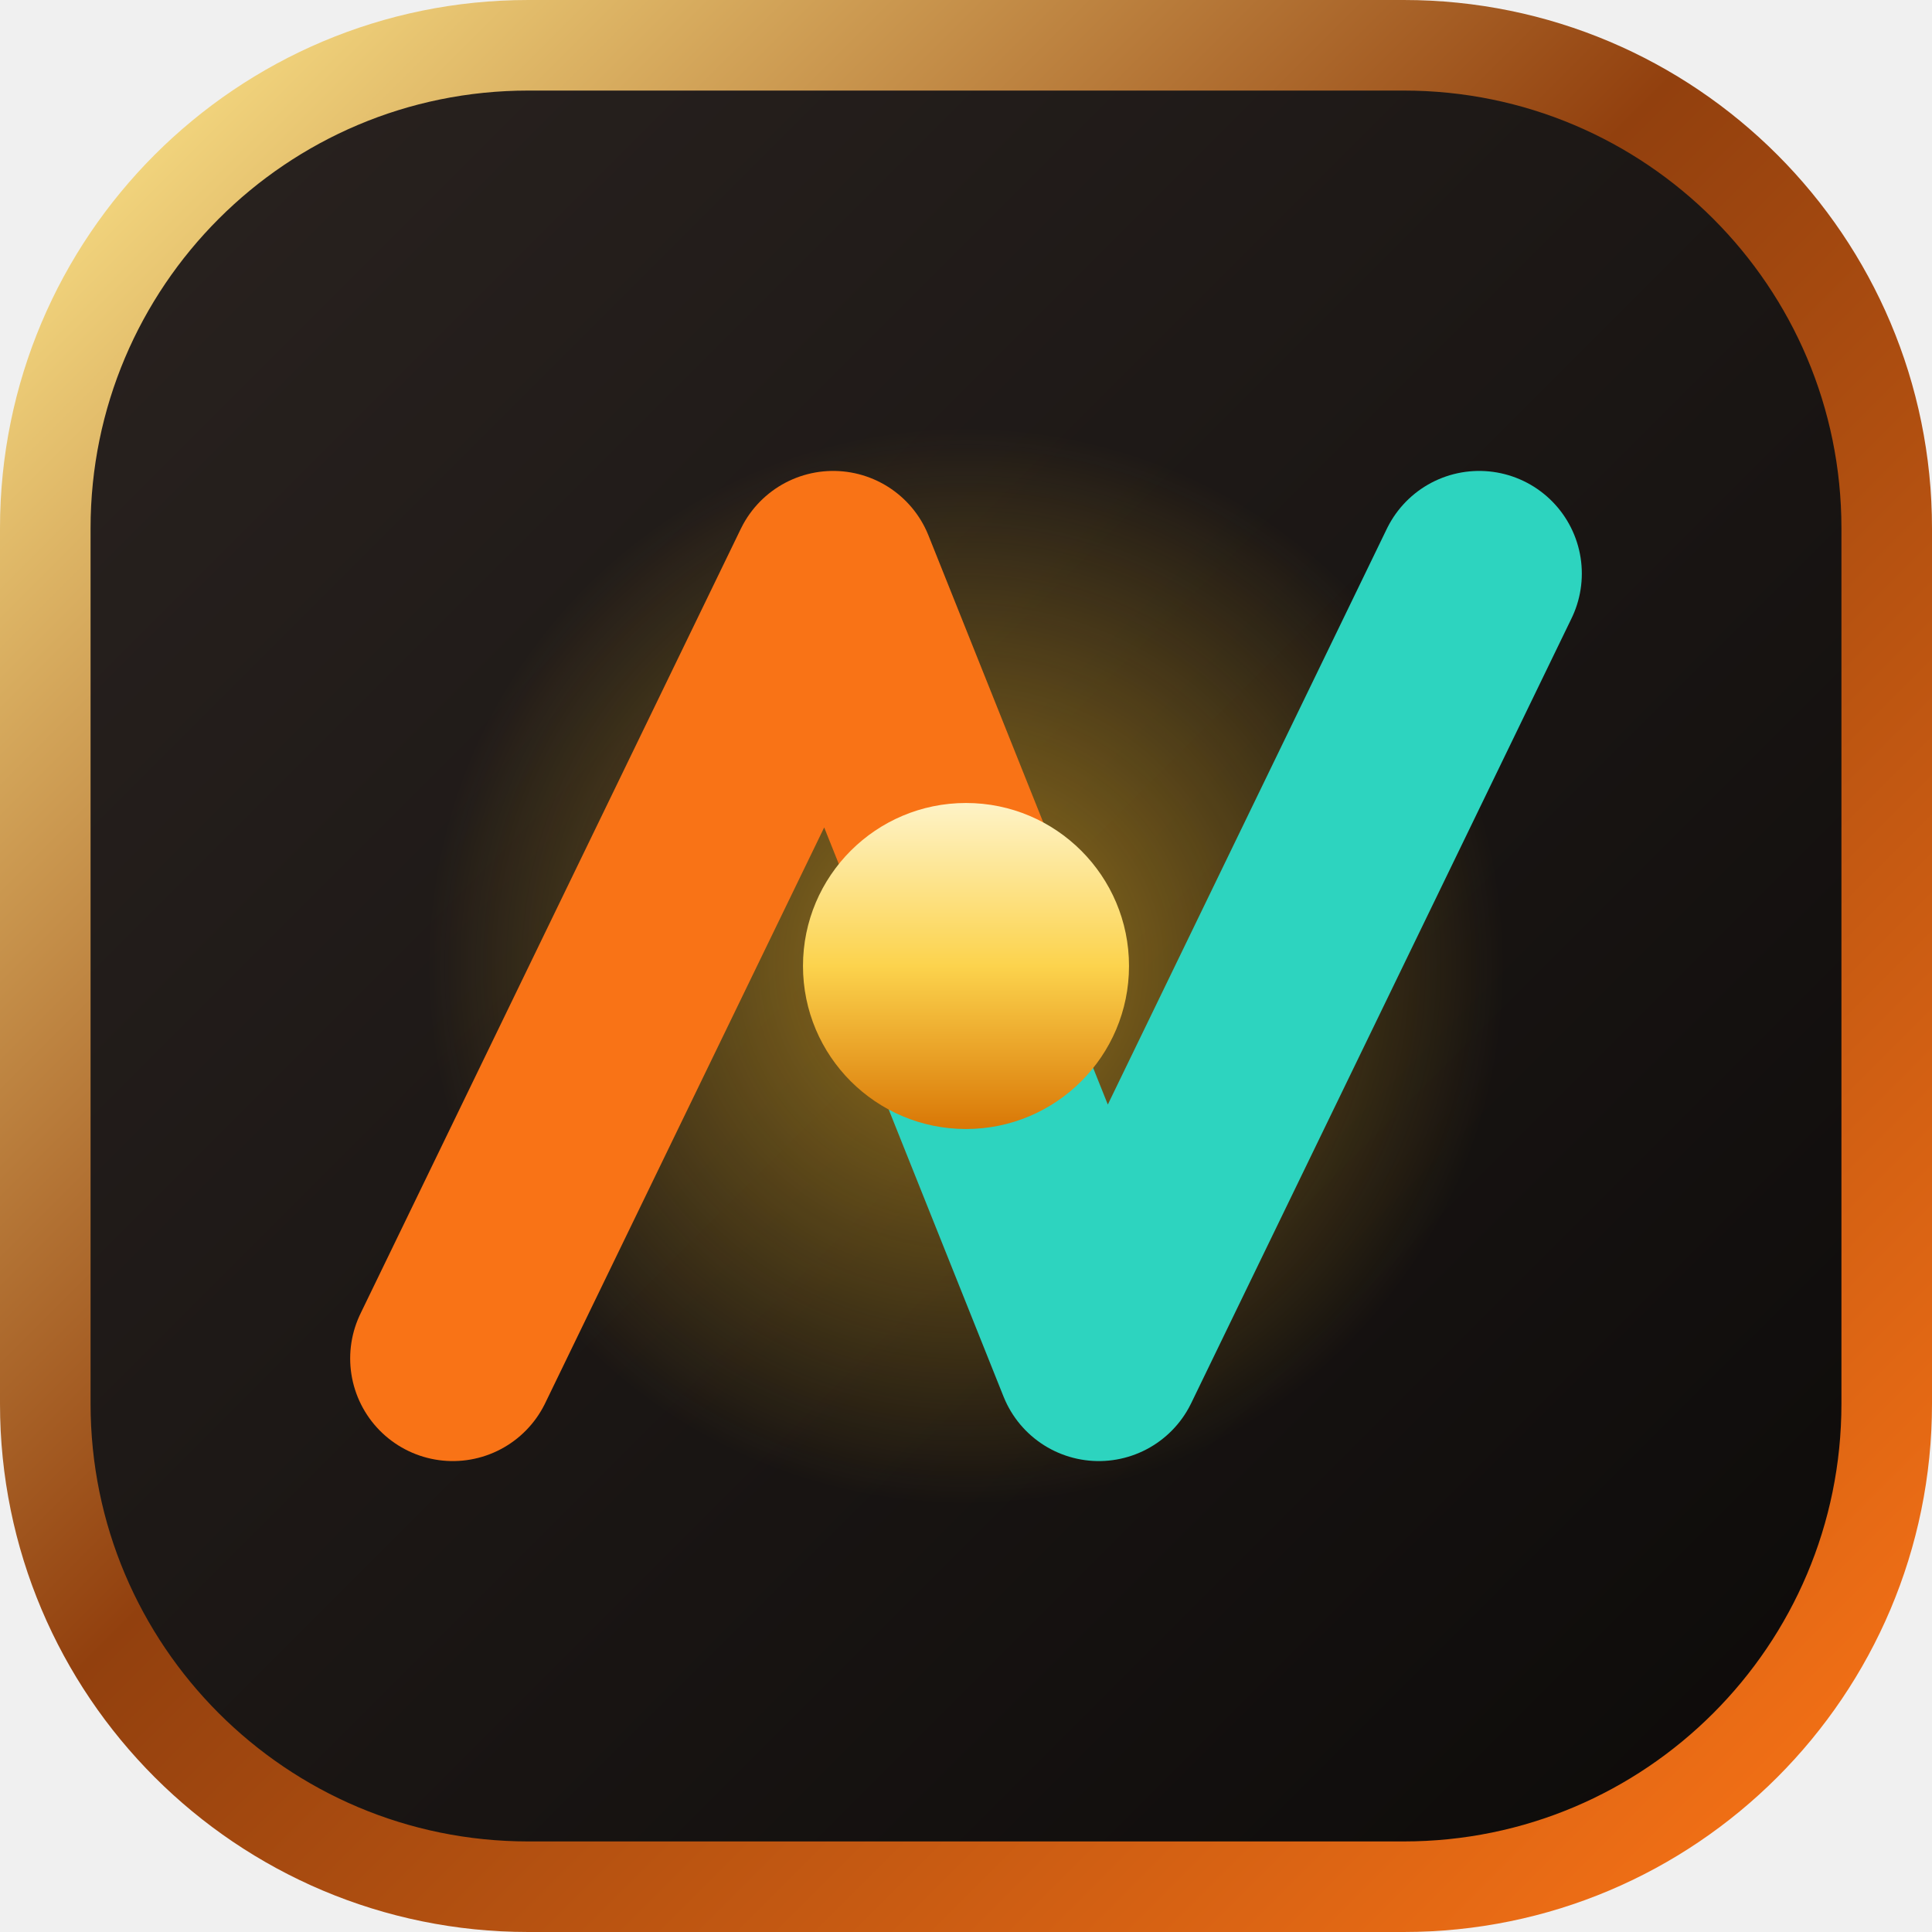
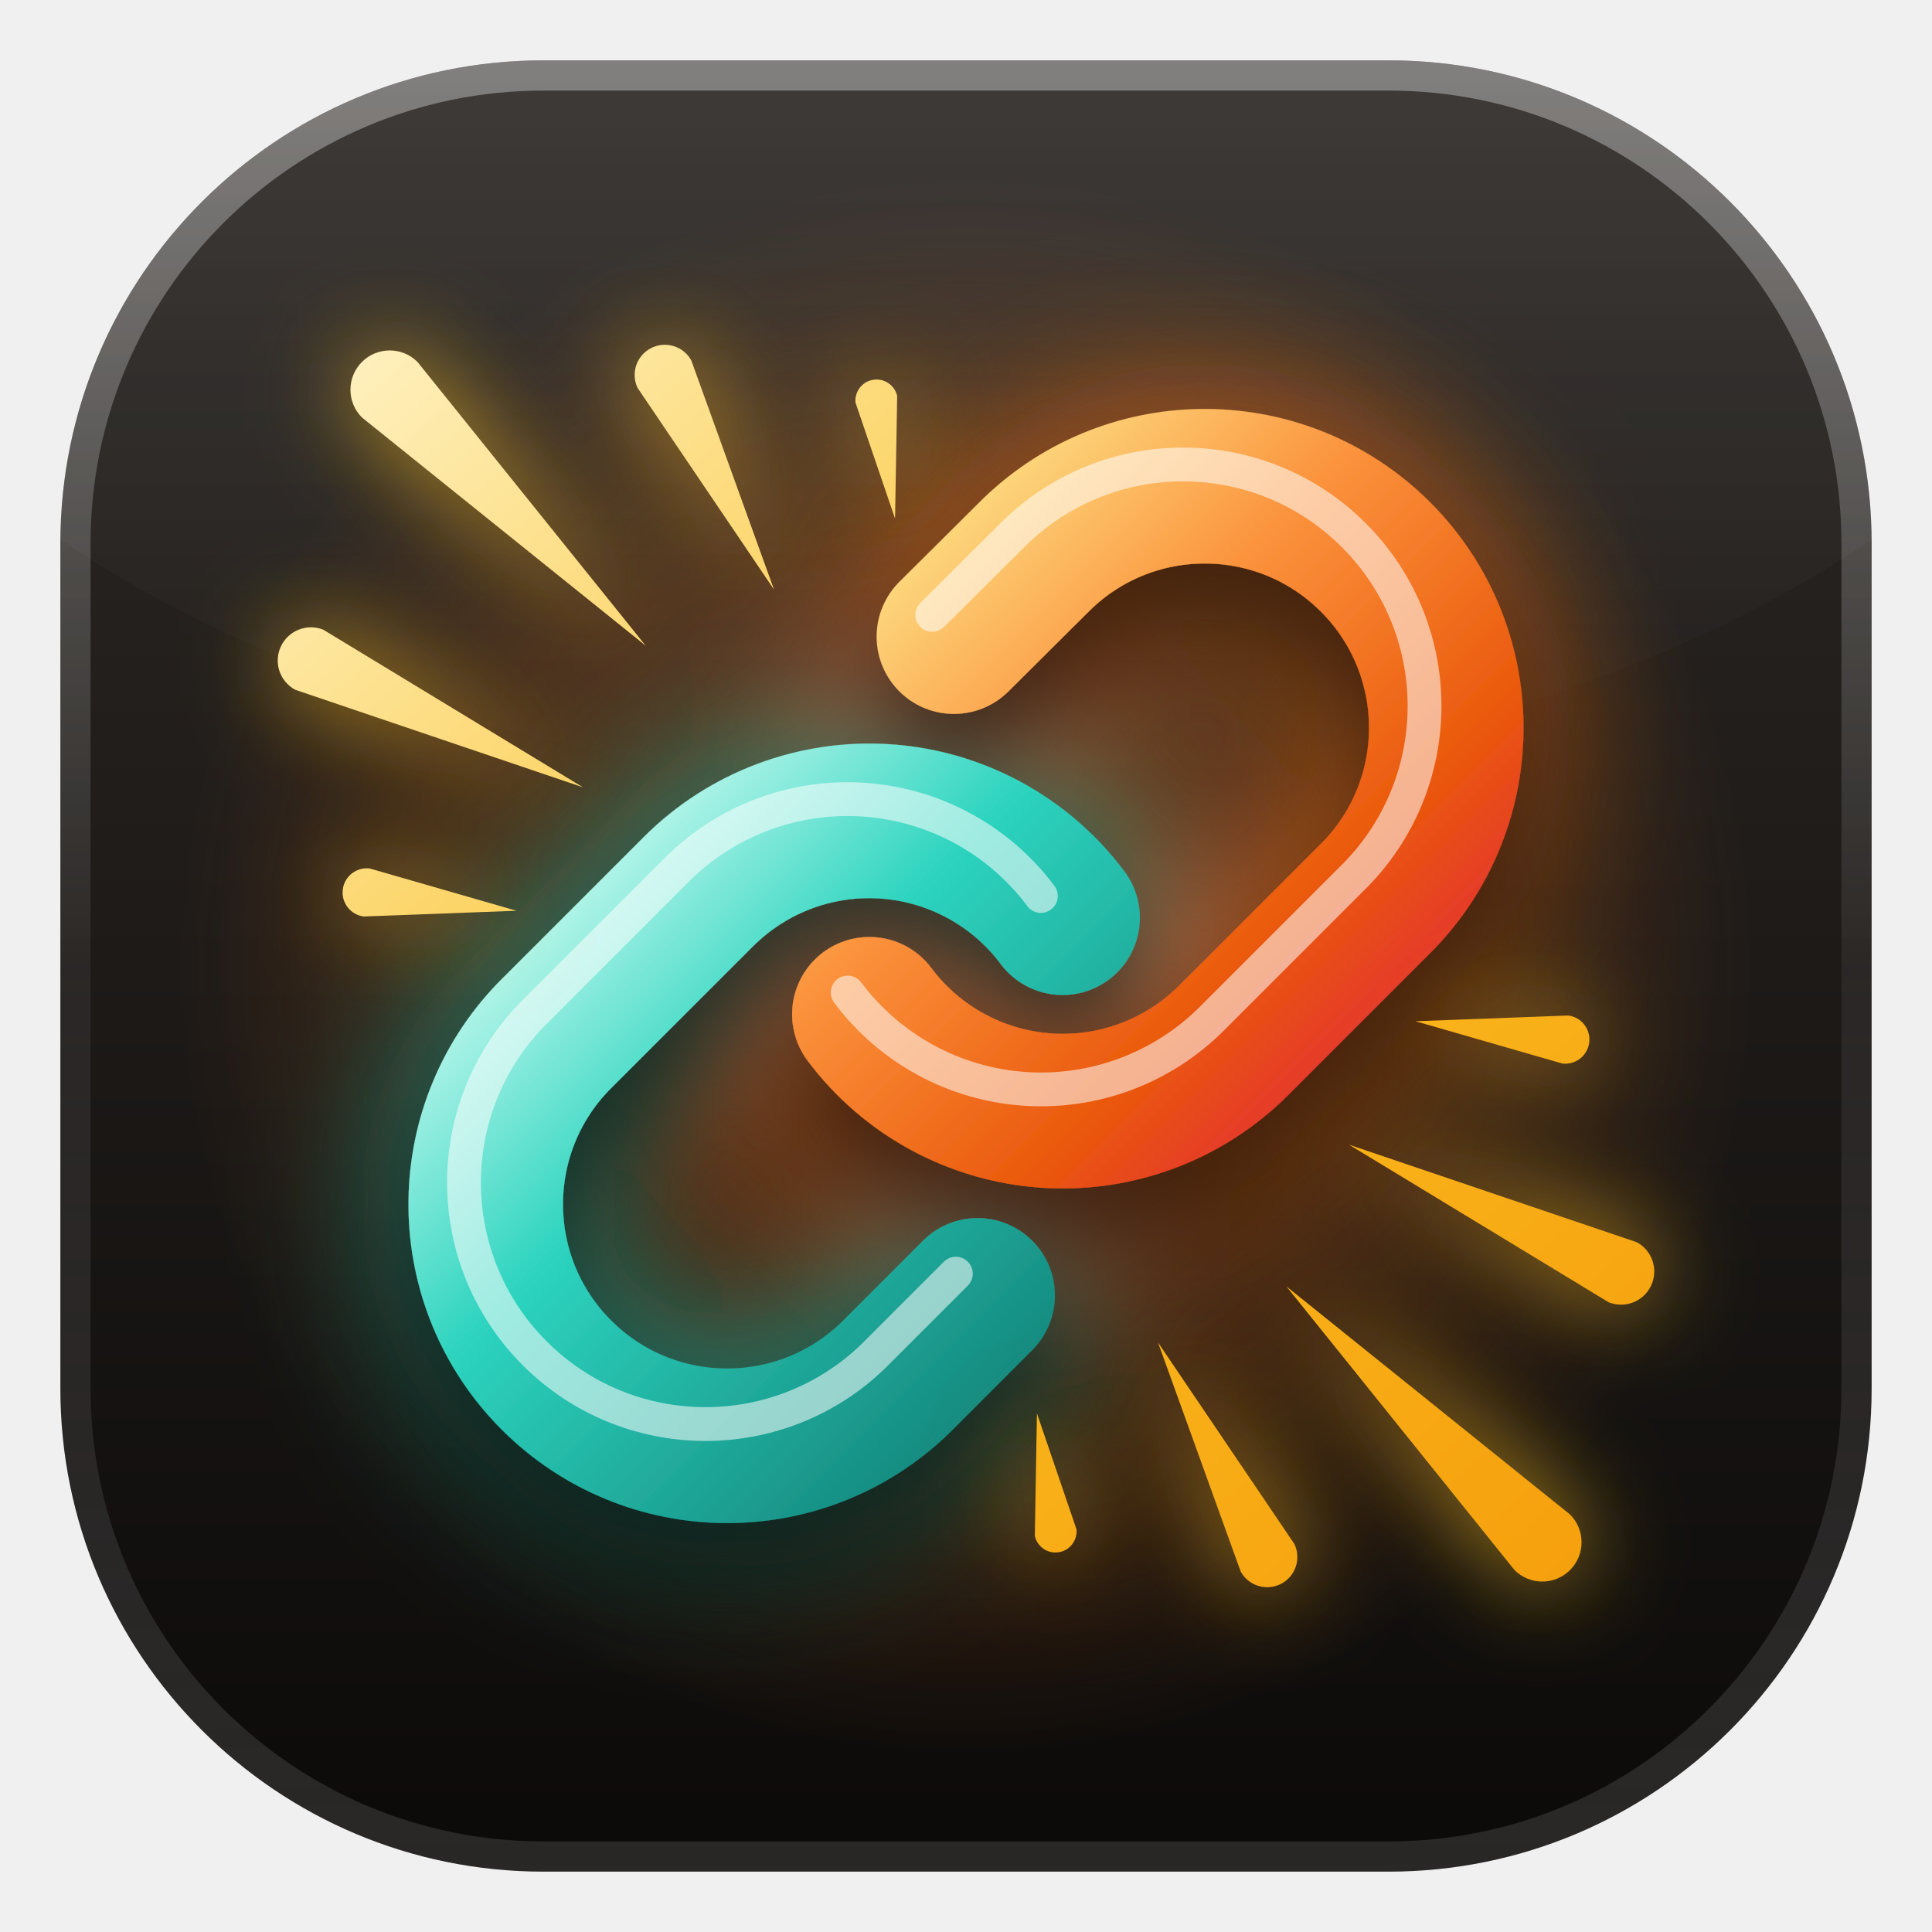
- <svg xmlns="http://www.w3.org/2000/svg" viewBox="0 0 32 32">
+ <svg xmlns="http://www.w3.org/2000/svg" viewBox="0 0 64 64" width="512" height="512">
  <defs>
-     <linearGradient id="bg" x1="0" y1="0" x2="1" y2="1">
-       <stop offset="0" stop-color="#2a2320" />
+     <linearGradient id="bg" x1="0" y1="0" x2="0" y2="1">
+       <stop offset="0" stop-color="#2e2a27" />
      <stop offset="1" stop-color="#0c0a09" />
    </linearGradient>
-     <linearGradient id="rim" x1="0" y1="0" x2="1" y2="1">
+     <radialGradient id="glow" cx=".5" cy=".5" r=".5">
+       <stop offset="0" stop-color="#f97316" stop-opacity=".45" />
+       <stop offset="1" stop-color="#f97316" stop-opacity="0" />
+     </radialGradient>
+     <linearGradient id="gloss" x1="0" y1="0" x2="0" y2="1">
+       <stop offset="0" stop-color="#fff" stop-opacity=".16" />
+       <stop offset="1" stop-color="#fff" stop-opacity="0" />
+     </linearGradient>
+     <linearGradient id="rim" x1="0" y1="0" x2="0" y2="1">
+       <stop offset="0" stop-color="#fff" stop-opacity=".35" />
+       <stop offset=".5" stop-color="#fff" stop-opacity=".06" />
+       <stop offset="1" stop-color="#fff" stop-opacity=".12" />
+     </linearGradient>
+     <linearGradient id="or" gradientUnits="userSpaceOnUse" x1="10" y1="3" x2="22" y2="15">
      <stop offset="0" stop-color="#fde68a" />
-       <stop offset="0.45" stop-color="#92400e" />
-       <stop offset="1" stop-color="#f97316" />
+       <stop offset=".35" stop-color="#fb923c" />
+       <stop offset=".7" stop-color="#ea580c" />
+       <stop offset="1" stop-color="#e11d48" />
    </linearGradient>
-     <radialGradient id="glow" cx="0.5" cy="0.5" r="0.5">
-       <stop offset="0" stop-color="#fbbf24" stop-opacity="0.55" />
-       <stop offset="1" stop-color="#fbbf24" stop-opacity="0" />
-     </radialGradient>
-     <linearGradient id="gold" x1="0" y1="0" x2="0" y2="1">
+     <linearGradient id="te" gradientUnits="userSpaceOnUse" x1="3" y1="10" x2="15" y2="22">
+       <stop offset="0" stop-color="#ccfbf1" />
+       <stop offset=".35" stop-color="#2dd4bf" />
+       <stop offset="1" stop-color="#0f766e" />
+     </linearGradient>
+     <linearGradient id="gold" x1="0" y1="0" x2="1" y2="1">
      <stop offset="0" stop-color="#fef3c7" />
-       <stop offset="0.5" stop-color="#fcd34d" />
-       <stop offset="1" stop-color="#d97706" />
+       <stop offset=".5" stop-color="#fbbf24" />
+       <stop offset="1" stop-color="#f59e0b" />
    </linearGradient>
+     <filter id="blur" x="-50%" y="-50%" width="200%" height="200%">
+       <feGaussianBlur stdDeviation="1.6" />
+     </filter>
+     <filter id="sh" x="-30%" y="-30%" width="160%" height="160%">
+       <feDropShadow dx="0" dy="1.2" stdDeviation="1" flood-color="#000" flood-opacity=".6" />
+     </filter>
+     <clipPath id="sq">
+       <rect x="2" y="2" width="60" height="60" rx="16" />
+     </clipPath>
  </defs>
-   <rect x="0.75" y="0.75" width="30.5" height="30.5" rx="8" fill="url(#bg)" stroke="url(#rim)" stroke-width="1.5" />
-   <circle cx="16" cy="16" r="9" fill="url(#glow)" />
-   <path d="M7.5 22.5 L13.8 9.5 L16 15" stroke="#f97316" stroke-width="3.4" fill="none" stroke-linecap="round" stroke-linejoin="round" />
-   <path d="M24.5 9.5 L18.2 22.5 L16 17" stroke="#2dd4bf" stroke-width="3.4" fill="none" stroke-linecap="round" stroke-linejoin="round" />
-   <circle cx="16" cy="16" r="2.7" fill="url(#gold)" />
+   <rect x="2" y="2" width="60" height="60" rx="16" fill="url(#bg)" />
+   <g clip-path="url(#sq)">
+     <circle cx="32" cy="32" r="26" fill="url(#glow)" />
+     <ellipse cx="32" cy="2" rx="40" ry="24" fill="url(#gloss)" />
+   </g>
+   <rect x="2.5" y="2.5" width="59" height="59" rx="15.5" fill="none" stroke="url(#rim)" stroke-width="1" />
+   <g transform="translate(12.8 12.8) scale(1.6)" fill="none" stroke-linecap="round" stroke-linejoin="round">
+     <g filter="url(#blur)" opacity=".7" stroke-width="3.6">
+       <path d="M10 13a5 5 0 0 0 7.54.54l3-3a5 5 0 0 0-7.07-7.07l-1.72 1.71" stroke="#f97316" />
+       <path d="M14 11a5 5 0 0 0-7.54-.54l-3 3a5 5 0 0 0 7.07 7.07l1.71-1.71" stroke="#14b8a6" />
+     </g>
+     <g filter="url(#sh)" stroke-width="3.2">
+       <path d="M10 13a5 5 0 0 0 7.54.54l3-3a5 5 0 0 0-7.07-7.07l-1.72 1.71" stroke="url(#or)" />
+       <path d="M14 11a5 5 0 0 0-7.54-.54l-3 3a5 5 0 0 0 7.07 7.07l1.71-1.71" stroke="url(#te)" />
+     </g>
+     <g stroke="#fff" stroke-opacity=".55" stroke-width=".7" transform="translate(-.45 -.45)">
+       <path d="M10 13a5 5 0 0 0 7.54.54l3-3a5 5 0 0 0-7.07-7.07l-1.72 1.71" />
+       <path d="M14 11a5 5 0 0 0-7.54-.54l-3 3a5 5 0 0 0 7.07 7.07l1.71-1.71" />
+     </g>
+   </g>
+   <path d="M17.11 30.17 L12.25 28.77 A0.80 0.80 0 0 0 12.05 30.36 ZM19.31 26.08 L10.71 20.86 A1.10 1.10 0 0 0 9.78 22.85 ZM21.39 21.39 L13.83 11.99 A1.30 1.30 0 0 0 11.99 13.83 ZM25.64 19.53 L22.90 11.94 A1.00 1.00 0 0 0 21.12 12.85 ZM29.65 17.18 L29.72 13.12 A0.70 0.70 0 0 0 28.34 13.34 ZM46.89 33.83 L51.75 35.23 A0.80 0.80 0 0 0 51.95 33.64 ZM44.69 37.92 L53.29 43.14 A1.10 1.10 0 0 0 54.22 41.15 ZM42.61 42.61 L50.17 52.01 A1.30 1.30 0 0 0 52.01 50.17 ZM38.36 44.47 L41.10 52.06 A1.00 1.00 0 0 0 42.88 51.15 ZM34.35 46.82 L34.28 50.88 A0.70 0.70 0 0 0 35.66 50.66 Z" fill="#fbbf24" filter="url(#blur)" opacity=".75" />
+   <path d="M17.11 30.17 L12.25 28.77 A0.80 0.80 0 0 0 12.05 30.36 ZM19.31 26.08 L10.71 20.86 A1.10 1.10 0 0 0 9.78 22.85 ZM21.39 21.39 L13.83 11.99 A1.30 1.30 0 0 0 11.99 13.83 ZM25.64 19.53 L22.90 11.94 A1.00 1.00 0 0 0 21.12 12.85 ZM29.65 17.18 L29.72 13.12 A0.70 0.70 0 0 0 28.34 13.34 ZM46.89 33.83 L51.75 35.23 A0.80 0.80 0 0 0 51.95 33.64 ZM44.69 37.92 L53.29 43.14 A1.10 1.10 0 0 0 54.22 41.15 ZM42.61 42.61 L50.17 52.01 A1.30 1.30 0 0 0 52.01 50.17 ZM38.36 44.47 L41.10 52.06 A1.00 1.00 0 0 0 42.88 51.15 ZM34.35 46.82 L34.28 50.88 A0.70 0.70 0 0 0 35.66 50.66 Z" fill="url(#gold)" />
</svg>
